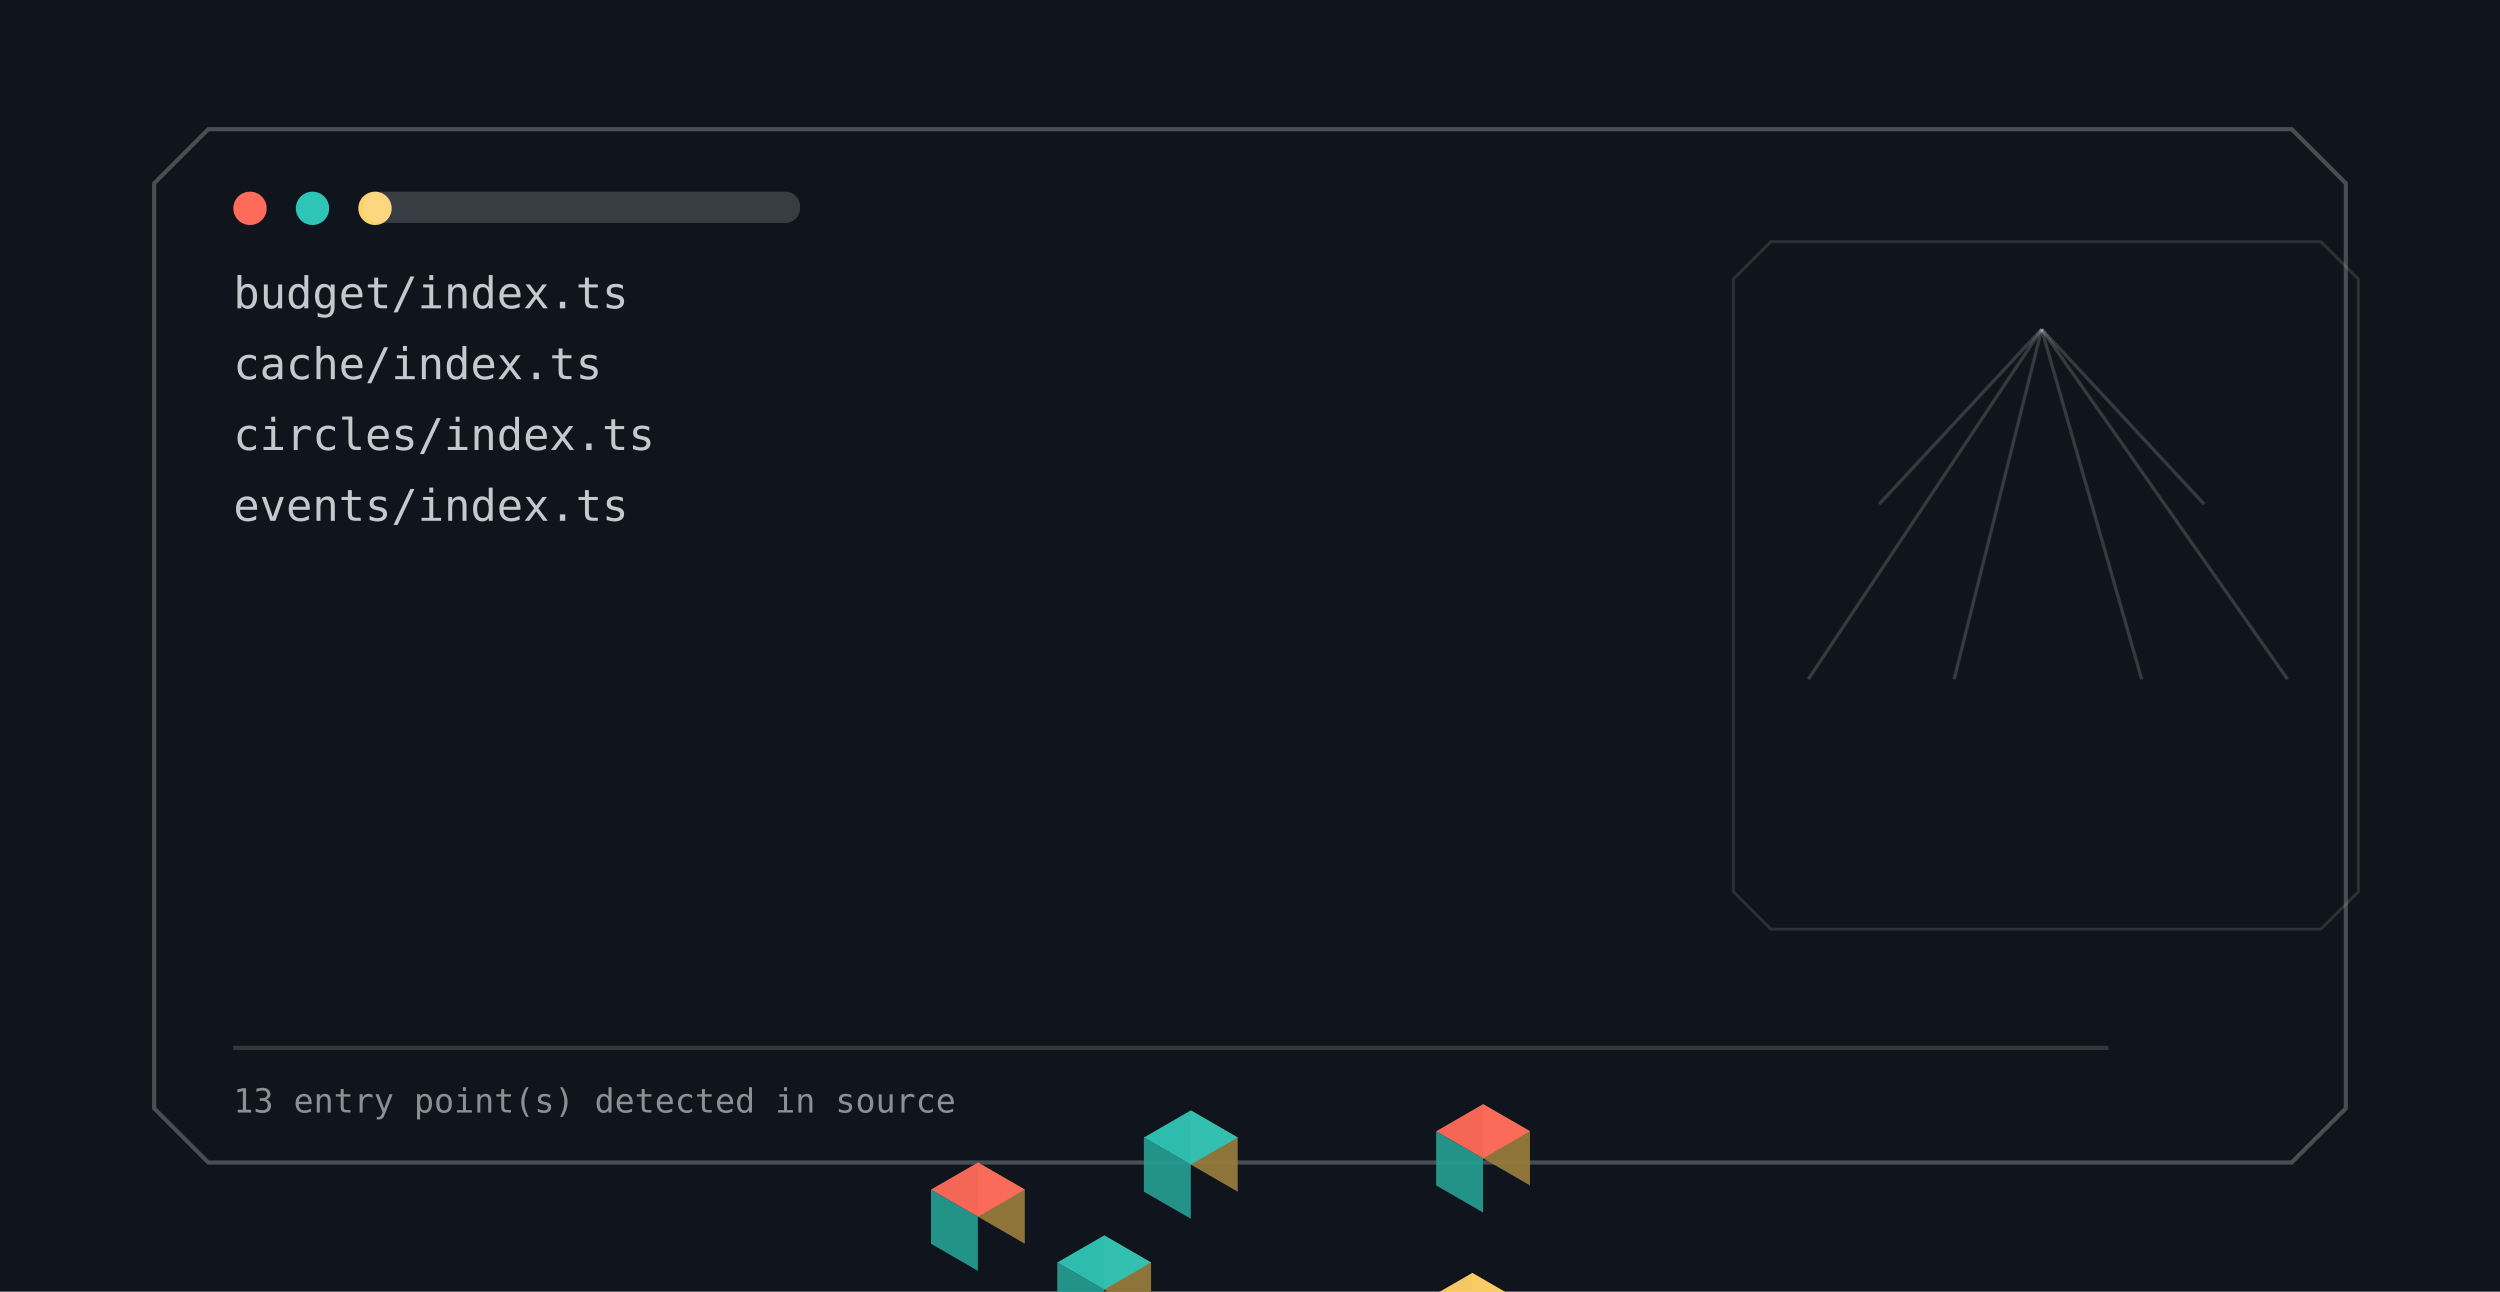
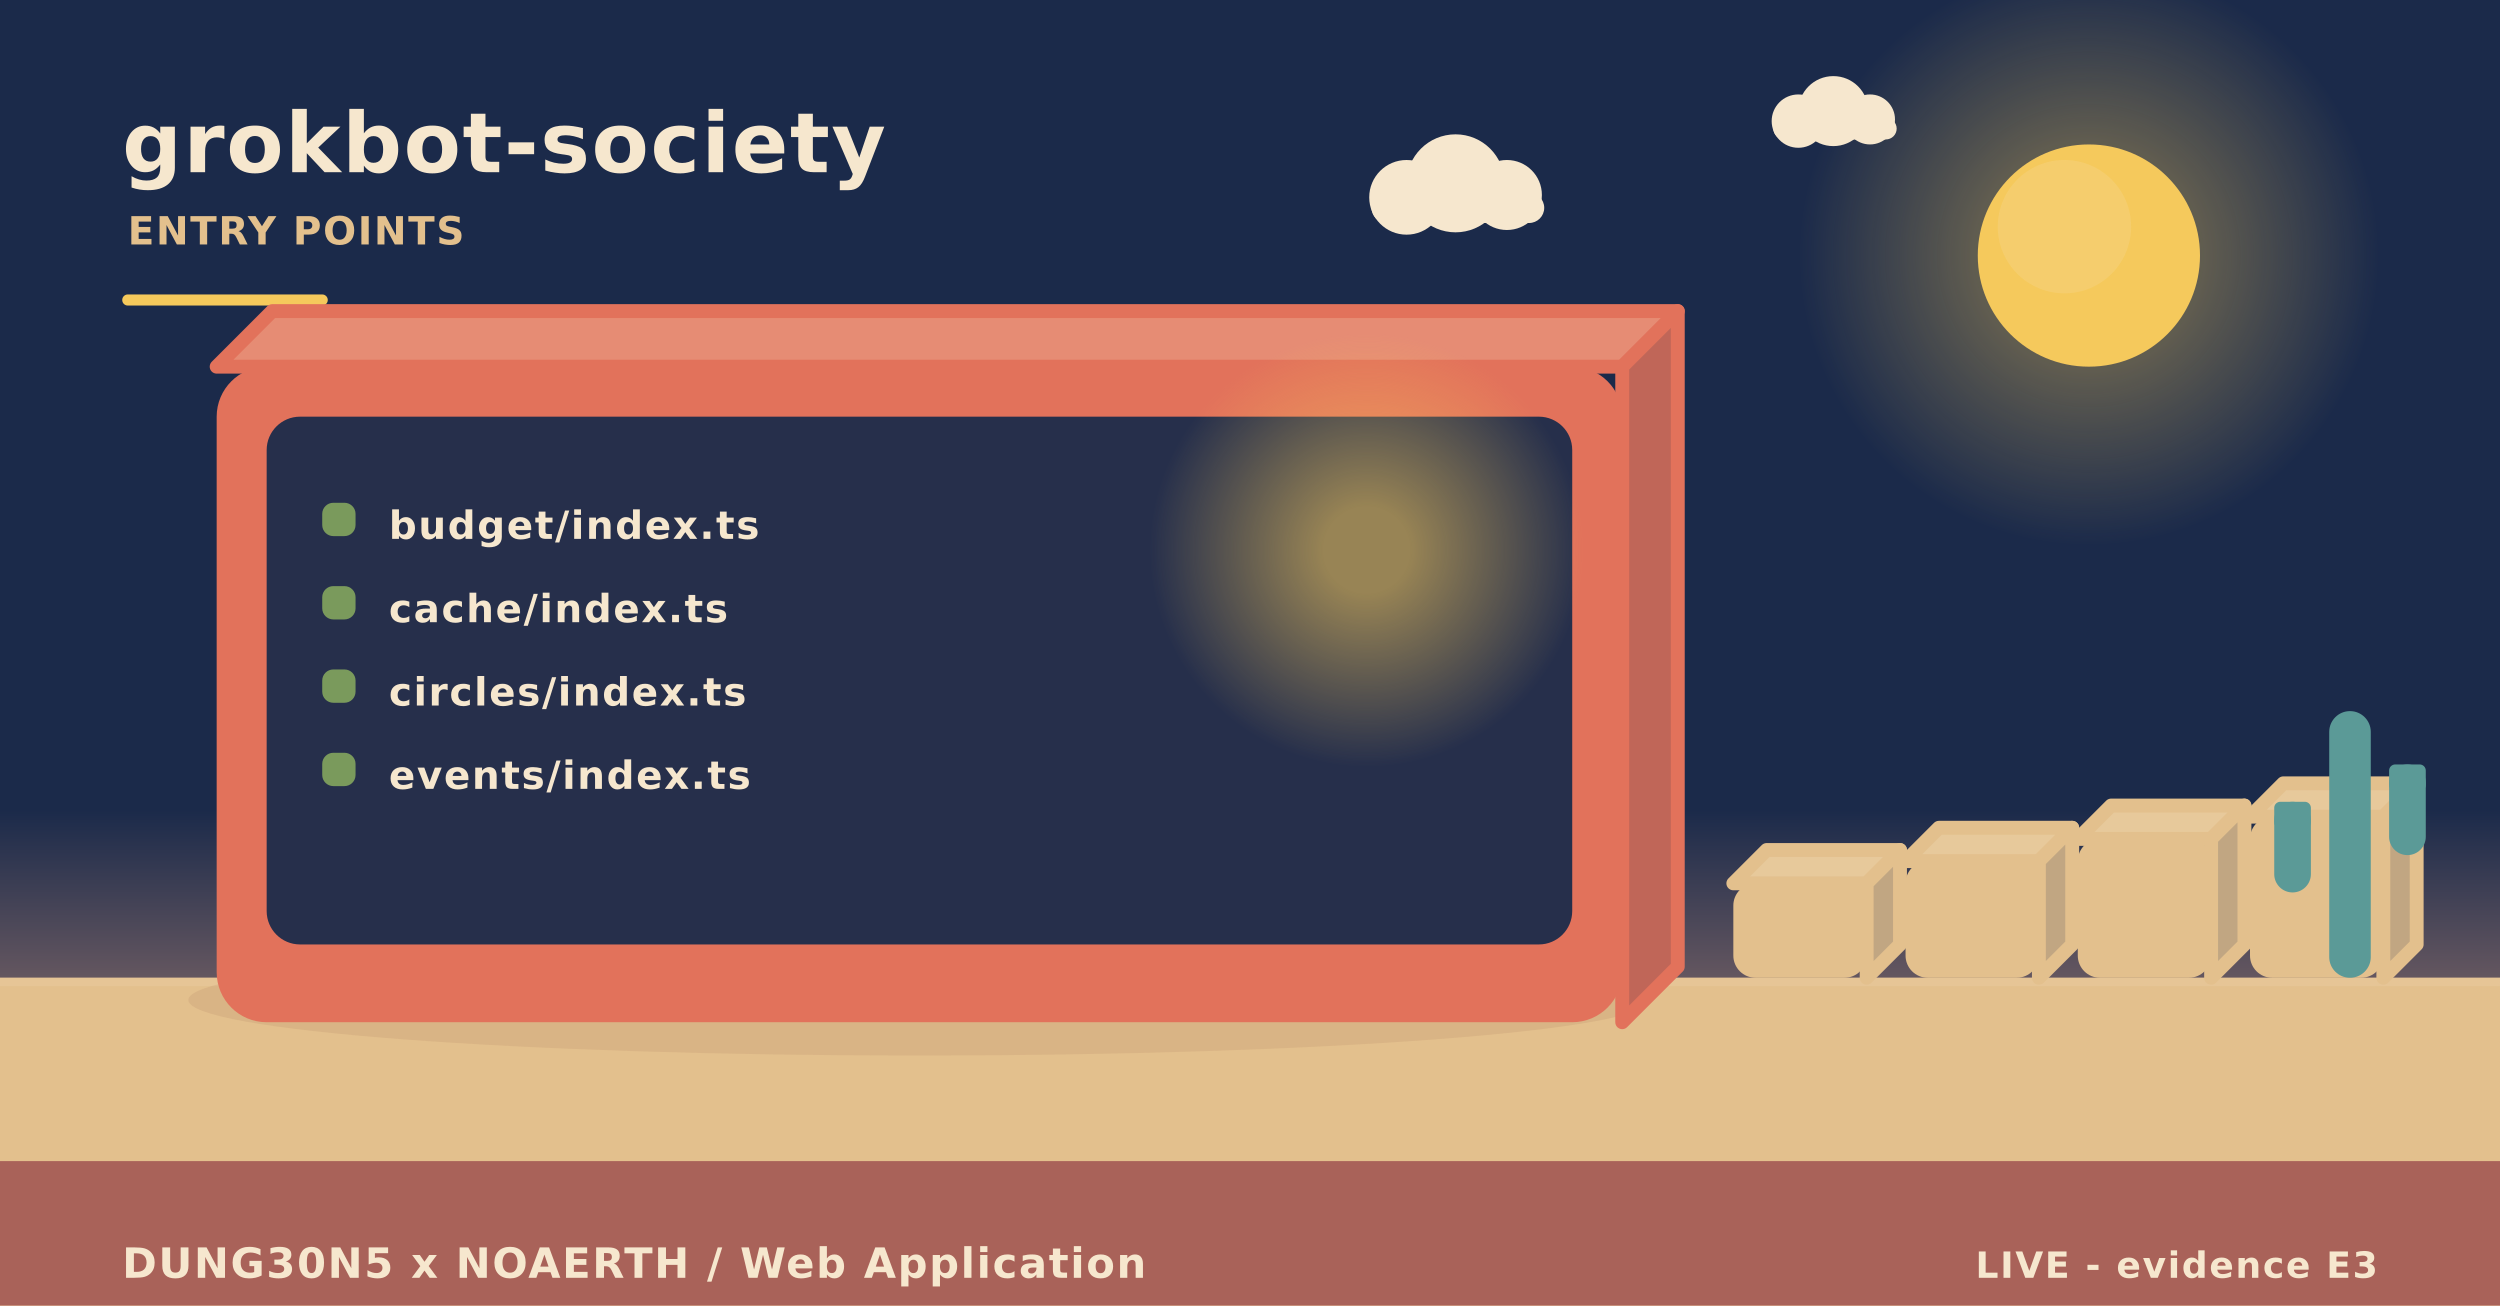
- <svg xmlns="http://www.w3.org/2000/svg" viewBox="0 0 1200 620" width="1200" height="620" role="img" aria-label="grokbot-society command surface">
-   <rect width="1200" height="620" fill="#10141c" />
-   <defs>
-     <linearGradient id="gt" x1="0" y1="0" x2="1" y2="1">
-       <stop offset="0%" stop-color="#ff6b5a" />
-       <stop offset="100%" stop-color="#2ec4b6" />
-     </linearGradient>
-   </defs>
-   <path d="M100.00,62.00 H1100.00 L1126.00,88.00 V532.00 L1100.00,558.00 H100.00 L74.00,532.00 V88.00 Z" fill="none" stroke="rgba(242,245,249,0.300)" stroke-width="2.00" opacity="0.85" />
-   <circle cx="120.00" cy="100.00" r="8.00" fill="#ff6b5a" opacity="1.00" />
-   <circle cx="150.00" cy="100.00" r="8.00" fill="#2ec4b6" opacity="1.00" />
-   <circle cx="180.00" cy="100.00" r="8.00" fill="#ffd166" opacity="1.00" />
-   <rect x="174.00" y="92.00" width="210.00" height="15.00" rx="7.00" fill="rgba(242,245,249,0.180)" opacity="1.00" />
-   <text x="112" y="148" font-family="ui-monospace,SFMono-Regular,Menlo,monospace" font-size="21" fill="rgba(242,245,249,0.800)">budget/index.ts</text>
-   <text x="112" y="182" font-family="ui-monospace,SFMono-Regular,Menlo,monospace" font-size="21" fill="rgba(242,245,249,0.800)">cache/index.ts</text>
-   <text x="112" y="216" font-family="ui-monospace,SFMono-Regular,Menlo,monospace" font-size="21" fill="rgba(242,245,249,0.800)">circles/index.ts</text>
-   <text x="112" y="250" font-family="ui-monospace,SFMono-Regular,Menlo,monospace" font-size="21" fill="rgba(242,245,249,0.800)">events/index.ts</text>
-   <path d="M850.00,116.00 H1114.00 L1132.00,134.00 V428.00 L1114.00,446.00 H850.00 L832.00,428.00 V134.00 Z" fill="none" stroke="rgba(242,245,249,0.180)" stroke-width="1.40" opacity="0.70" />
-   <line x1="980.00" y1="158.00" x2="902.00" y2="242.00" stroke="rgba(242,245,249,0.300)" stroke-width="1.60" opacity="0.55" />
-   <line x1="980.00" y1="158.00" x2="1058.00" y2="242.00" stroke="rgba(242,245,249,0.300)" stroke-width="1.60" opacity="0.55" />
-   <line x1="980.00" y1="158.00" x2="868.00" y2="326.00" stroke="rgba(242,245,249,0.300)" stroke-width="1.60" opacity="0.55" />
-   <line x1="980.00" y1="158.00" x2="938.00" y2="326.00" stroke="rgba(242,245,249,0.300)" stroke-width="1.60" opacity="0.55" />
-   <line x1="980.00" y1="158.00" x2="1028.00" y2="326.00" stroke="rgba(242,245,249,0.300)" stroke-width="1.60" opacity="0.55" />
-   <line x1="980.00" y1="158.00" x2="1098.00" y2="326.00" stroke="rgba(242,245,249,0.300)" stroke-width="1.60" opacity="0.55" />
-   <polygon points="711.87,556.00 734.39,569.00 734.39,543.00 711.87,530.00" fill="#94793b" opacity="0.95" />
-   <polygon points="689.36,569.00 711.87,582.00 711.87,556.00 689.36,543.00" fill="#24998e" opacity="0.95" />
-   <polygon points="711.87,530.00 734.39,543.00 711.87,556.00 689.36,543.00" fill="#ff6b5a" opacity="0.95" />
-   <polygon points="571.58,559.00 594.09,572.00 594.09,546.00 571.58,533.00" fill="#94793b" opacity="0.95" />
-   <polygon points="549.06,572.00 571.58,585.00 571.58,559.00 549.06,546.00" fill="#24998e" opacity="0.95" />
-   <polygon points="571.58,533.00 594.09,546.00 571.58,559.00 549.06,546.00" fill="#2ec4b6" opacity="0.95" />
-   <polygon points="706.68,637.00 729.19,650.00 729.19,624.00 706.68,611.00" fill="#94793b" opacity="0.95" />
-   <polygon points="684.16,650.00 706.68,663.00 706.68,637.00 684.16,624.00" fill="#24998e" opacity="0.95" />
-   <polygon points="706.68,611.00 729.19,624.00 706.68,637.00 684.16,624.00" fill="#ffd166" opacity="0.95" />
-   <polygon points="469.39,584.00 491.90,597.00 491.90,571.00 469.39,558.00" fill="#94793b" opacity="0.95" />
-   <polygon points="446.87,597.00 469.39,610.00 469.39,584.00 446.87,571.00" fill="#24998e" opacity="0.95" />
-   <polygon points="469.39,558.00 491.90,571.00 469.39,584.00 446.87,571.00" fill="#ff6b5a" opacity="0.95" />
-   <polygon points="530.01,619.00 552.52,632.00 552.52,606.00 530.01,593.00" fill="#94793b" opacity="0.95" />
-   <polygon points="507.49,632.00 530.01,645.00 530.01,619.00 507.49,606.00" fill="#24998e" opacity="0.95" />
-   <polygon points="530.01,593.00 552.52,606.00 530.01,619.00 507.49,606.00" fill="#2ec4b6" opacity="0.95" />
-   <polygon points="607.95,664.00 630.47,677.00 630.47,651.00 607.95,638.00" fill="#94793b" opacity="0.95" />
-   <polygon points="585.43,677.00 607.95,690.00 607.95,664.00 585.43,651.00" fill="#24998e" opacity="0.95" />
-   <polygon points="607.95,638.00 630.47,651.00 607.95,664.00 585.43,651.00" fill="#ffd166" opacity="0.95" />
-   <polygon points="668.57,699.00 691.09,712.00 691.09,686.00 668.57,673.00" fill="#94793b" opacity="0.95" />
-   <polygon points="646.05,712.00 668.57,725.00 668.57,699.00 646.05,686.00" fill="#24998e" opacity="0.95" />
-   <polygon points="668.57,673.00 691.09,686.00 668.57,699.00 646.05,686.00" fill="#ff6b5a" opacity="0.95" />
-   <rect x="112.00" y="502.00" width="900.00" height="2.00" rx="0.00" fill="rgba(242,245,249,0.160)" opacity="1.00" />
-   <text x="112" y="534" font-family="ui-monospace,Menlo,monospace" font-size="16" fill="rgba(242,245,249,0.550)">13 entry point(s) detected in source</text>
+ <svg xmlns="http://www.w3.org/2000/svg" width="900" height="470" viewBox="0 0 900 470" role="img" aria-label="grokbot-society - how it is operated">
+   <linearGradient id="skyt" x1="0" y1="0" x2="0" y2="1">
+     <stop offset="0" stop-color="#1b2a4a" />
+     <stop offset="0.62" stop-color="#1b2a4a" />
+     <stop offset="1" stop-color="#f3ad8a" />
+   </linearGradient>
+   <rect width="900" height="470" fill="url(#skyt)" />
+   <radialGradient id="sunt">
+     <stop offset="0.35" stop-color="#f5c95c" stop-opacity="0.34" />
+     <stop offset="1" stop-color="#f5c95c" stop-opacity="0" />
+   </radialGradient>
+   <circle cx="752" cy="92" r="104" fill="url(#sunt)" />
+   <circle cx="752" cy="92" r="40" fill="#f5c95c" />
+   <circle cx="743.2" cy="81.6" r="24" fill="#f5d27e" opacity="0.5" />
+   <g>
+     <circle cx="524" cy="66" r="17.64" fill="#f6e7ce" />
+     <circle cx="506.36" cy="71.04" r="13.44" fill="#f6e7ce" />
+     <circle cx="542.48" cy="70.2" r="12.6" fill="#f6e7ce" />
+     <rect x="493.76" y="69.36" width="62.16" height="10.92" rx="5.46" fill="#f6e7ce" />
+   </g>
+   <g>
+     <circle cx="660" cy="40" r="12.6" fill="#f6e7ce" />
+     <circle cx="647.4" cy="43.6" r="9.6" fill="#f6e7ce" />
+     <circle cx="673.2" cy="43" r="9" fill="#f6e7ce" />
+     <rect x="638.4" y="42.4" width="44.4" height="7.8" rx="3.9" fill="#f6e7ce" />
+   </g>
+   <rect x="0" y="352" width="900" height="118" fill="#e3c08d" />
+   <rect x="0" y="352" width="900" height="3" fill="#e6c596" />
+   <text x="44" y="62" font-family="Verdana,DejaVu Sans,sans-serif" font-size="30" font-weight="700" letter-spacing="0.6" fill="#f6e7ce" text-anchor="start">grokbot-society</text>
+   <text x="46" y="88" font-family="Verdana,DejaVu Sans,sans-serif" font-size="14" font-weight="700" letter-spacing="0.6" fill="#e3c08d" text-anchor="start">ENTRY POINTS</text>
+   <rect x="44" y="106" width="74" height="4" rx="2" fill="#f5c95c" />
+   <ellipse cx="331" cy="360" rx="263.2" ry="20" fill="rgba(138,90,68,0.11)" />
+   <path d="M78,132 L584,132 L604,112 L98,112 Z" fill="#e68c74" stroke="#e2725b" stroke-width="5" stroke-linejoin="round" />
+   <path d="M584,132 L604,112 L604,348 L584,368 Z" fill="#c06658" stroke="#e2725b" stroke-width="5" stroke-linejoin="round" />
+   <rect x="78" y="132" width="506" height="236" rx="18" fill="#e2725b" />
+   <rect x="96" y="150" width="470" height="190" rx="12" fill="#1b2a4a" opacity="0.94" />
+   <radialGradient id="lamp32704">
+     <stop offset="0.2" stop-color="#f5c95c" stop-opacity="0.55" />
+     <stop offset="1" stop-color="#f5c95c" stop-opacity="0" />
+   </radialGradient>
+   <circle cx="492" cy="198" r="78" fill="url(#lamp32704)" />
+   <rect x="116" y="181" width="12" height="12" rx="4" fill="#7a9a5c" />
+   <text x="140" y="194" font-family="Verdana,DejaVu Sans,sans-serif" font-size="14" font-weight="700" letter-spacing="0.6" fill="#f6e7ce" text-anchor="start">budget/index.ts</text>
+   <rect x="116" y="211" width="12" height="12" rx="4" fill="#7a9a5c" />
+   <text x="140" y="224" font-family="Verdana,DejaVu Sans,sans-serif" font-size="14" font-weight="700" letter-spacing="0.6" fill="#f6e7ce" text-anchor="start">cache/index.ts</text>
+   <rect x="116" y="241" width="12" height="12" rx="4" fill="#7a9a5c" />
+   <text x="140" y="254" font-family="Verdana,DejaVu Sans,sans-serif" font-size="14" font-weight="700" letter-spacing="0.6" fill="#f6e7ce" text-anchor="start">circles/index.ts</text>
+   <rect x="116" y="271" width="12" height="12" rx="4" fill="#7a9a5c" />
+   <text x="140" y="284" font-family="Verdana,DejaVu Sans,sans-serif" font-size="14" font-weight="700" letter-spacing="0.6" fill="#f6e7ce" text-anchor="start">events/index.ts</text>
+   <path d="M624,318 L672,318 L684,306 L636,306 Z" fill="#e7c99b" stroke="#e3c08d" stroke-width="5" stroke-linejoin="round" />
+   <path d="M672,318 L684,306 L684,340 L672,352 Z" fill="#c1a682" stroke="#e3c08d" stroke-width="5" stroke-linejoin="round" />
+   <rect x="624" y="318" width="48" height="34" rx="8" fill="#e3c08d" />
+   <path d="M686,310 L734,310 L746,298 L698,298 Z" fill="#e7c99b" stroke="#e3c08d" stroke-width="5" stroke-linejoin="round" />
+   <path d="M734,310 L746,298 L746,340 L734,352 Z" fill="#c1a682" stroke="#e3c08d" stroke-width="5" stroke-linejoin="round" />
+   <rect x="686" y="310" width="48" height="42" rx="8" fill="#e3c08d" />
+   <path d="M748,302 L796,302 L808,290 L760,290 Z" fill="#e7c99b" stroke="#e3c08d" stroke-width="5" stroke-linejoin="round" />
+   <path d="M796,302 L808,290 L808,340 L796,352 Z" fill="#c1a682" stroke="#e3c08d" stroke-width="5" stroke-linejoin="round" />
+   <rect x="748" y="302" width="48" height="50" rx="8" fill="#e3c08d" />
+   <path d="M810,294 L858,294 L870,282 L822,282 Z" fill="#e7c99b" stroke="#e3c08d" stroke-width="5" stroke-linejoin="round" />
+   <path d="M858,294 L870,282 L870,340 L858,352 Z" fill="#c1a682" stroke="#e3c08d" stroke-width="5" stroke-linejoin="round" />
+   <rect x="810" y="294" width="48" height="58" rx="8" fill="#e3c08d" />
+   <rect x="838.52" y="256" width="14.96" height="96" rx="7.48" fill="#5b9a97" />
+   <rect x="818.72" y="288.64" width="13.2" height="32.64" rx="6.6" fill="#5b9a97" />
+   <rect x="818.72" y="288.64" width="13.2" height="9.6" rx="2.2" fill="#5b9a97" />
+   <rect x="860.08" y="275.2" width="13.2" height="32.64" rx="6.6" fill="#5b9a97" />
+   <rect x="860.08" y="275.2" width="13.2" height="9.6" rx="2.2" fill="#5b9a97" />
+   <rect x="0" y="418" width="900" height="52" rx="0" fill="#a65c56" opacity="0.94" />
+   <text x="44" y="460" font-family="Verdana,DejaVu Sans,sans-serif" font-size="15" font-weight="700" letter-spacing="0.6" fill="#f6e7ce" text-anchor="start">DUNG30N5 x NOAERTH  /  Web Application</text>
+   <text x="856" y="460" font-family="Verdana,DejaVu Sans,sans-serif" font-size="13" font-weight="700" letter-spacing="0.6" fill="#f6e7ce" text-anchor="end">LIVE  -  evidence E3</text>
</svg>
